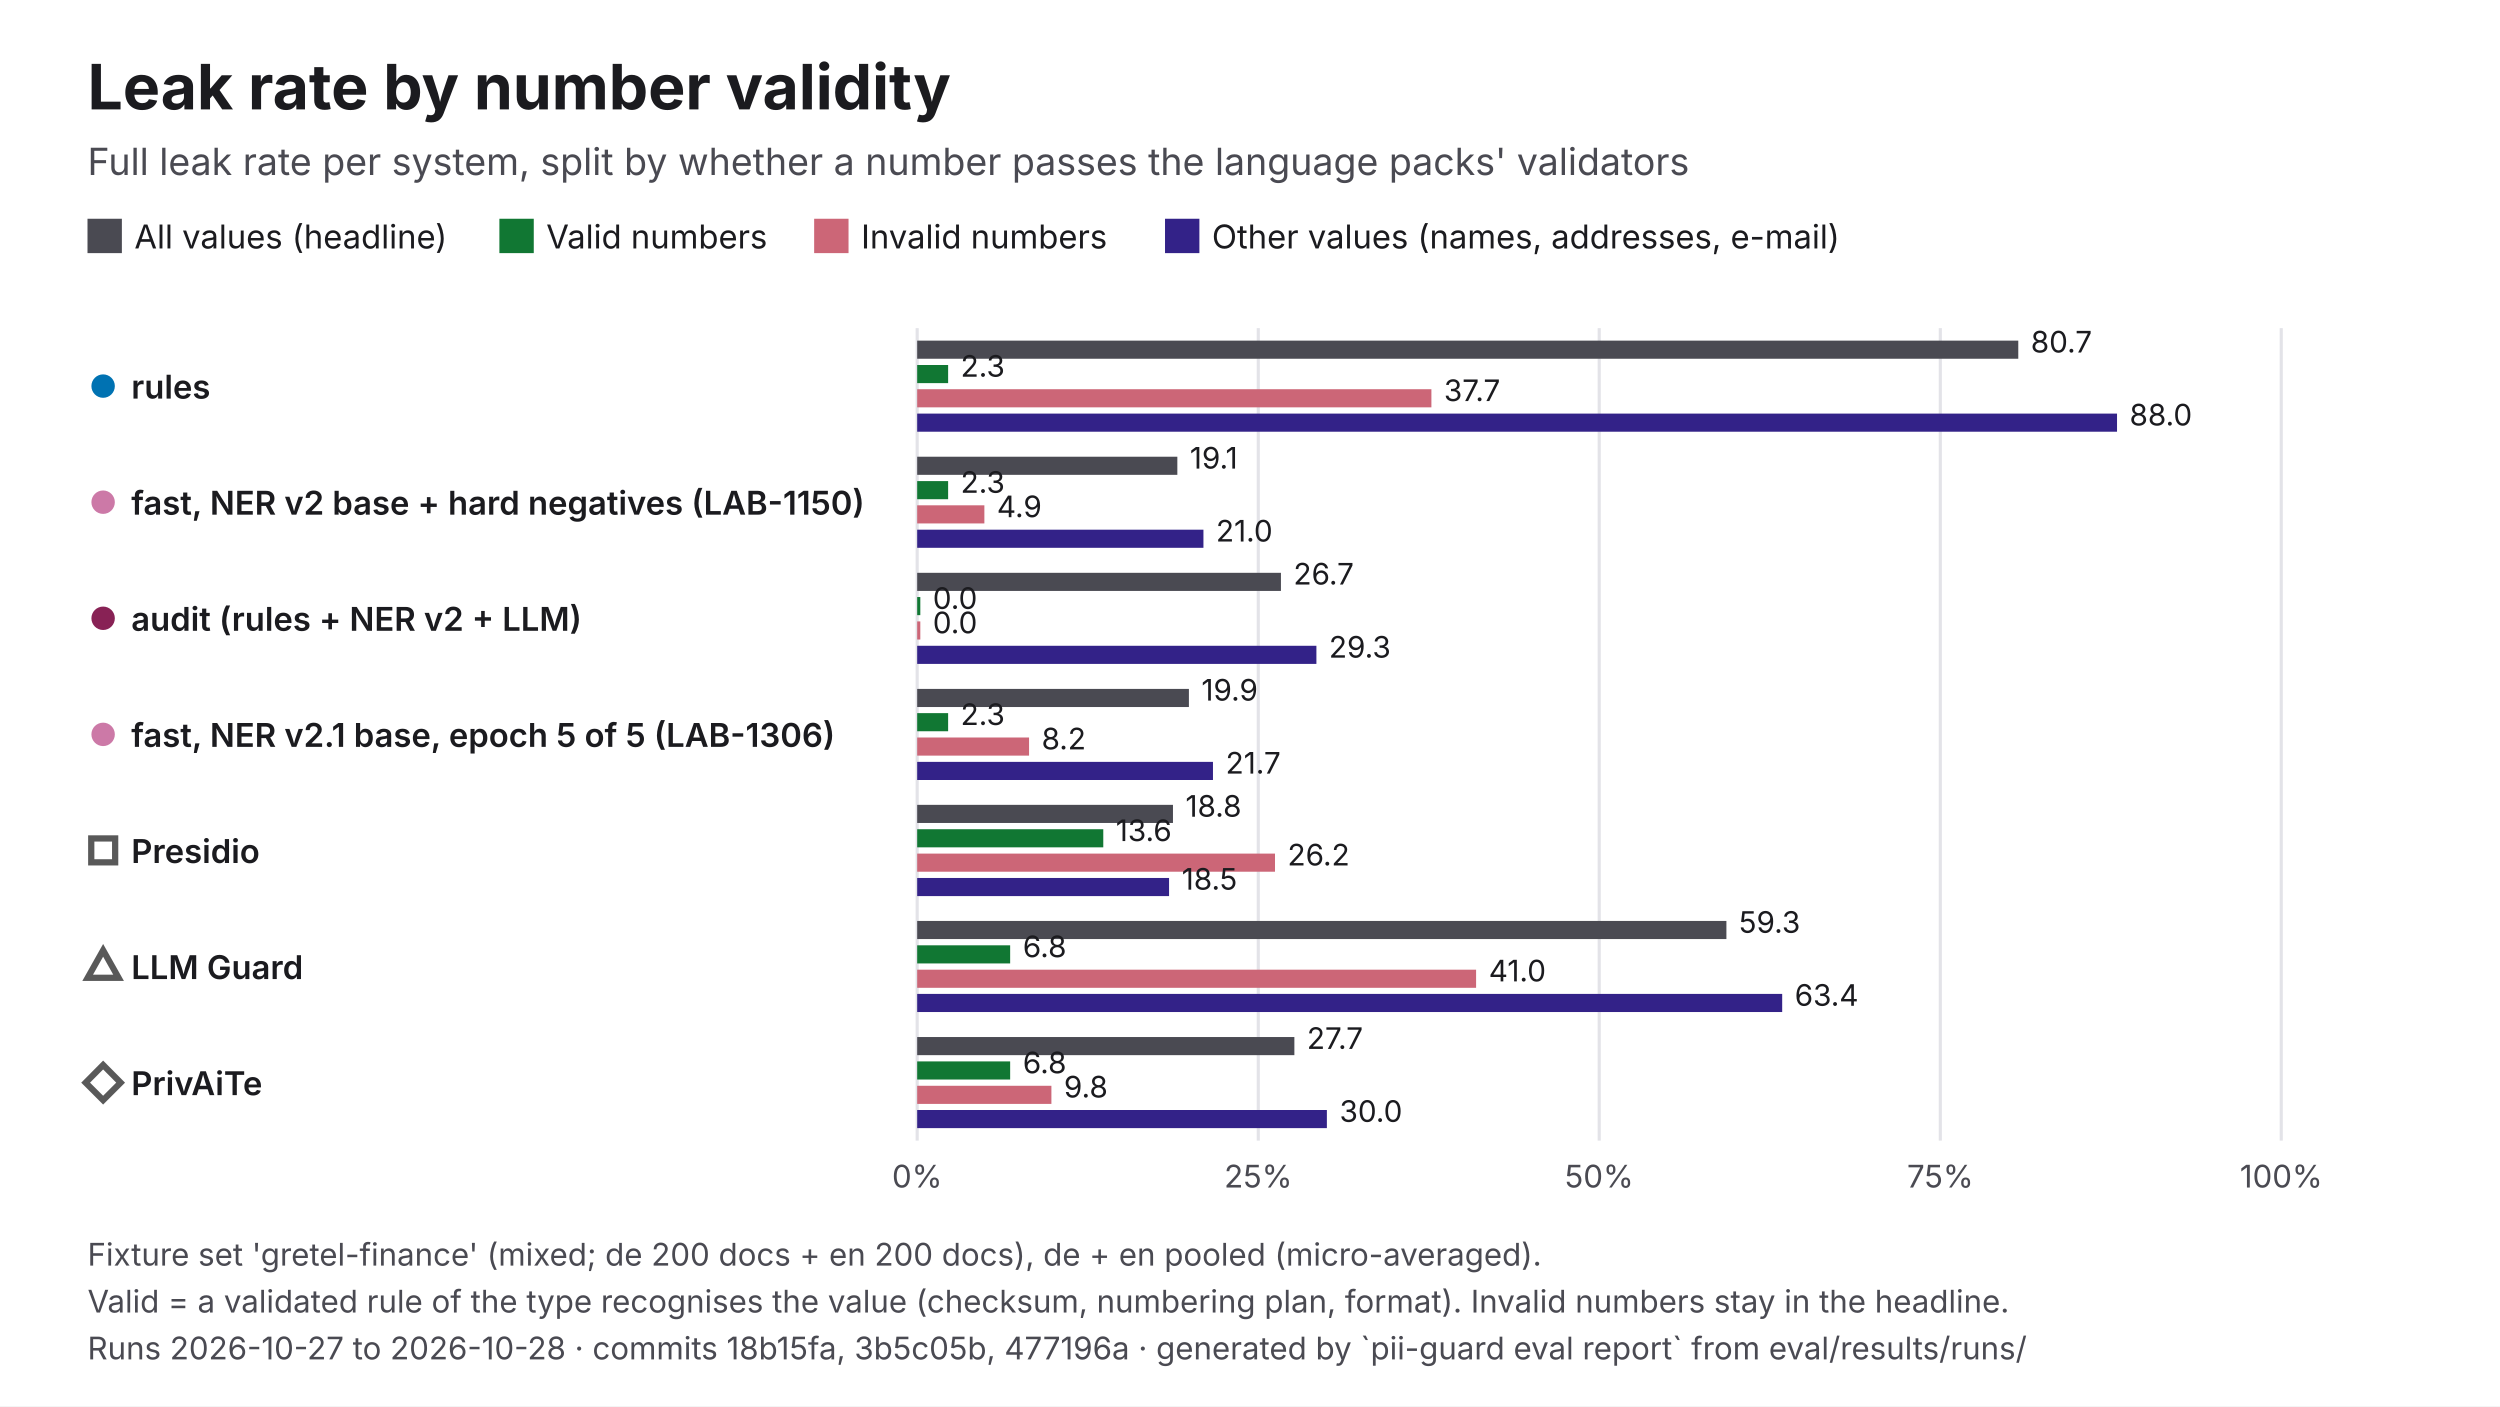
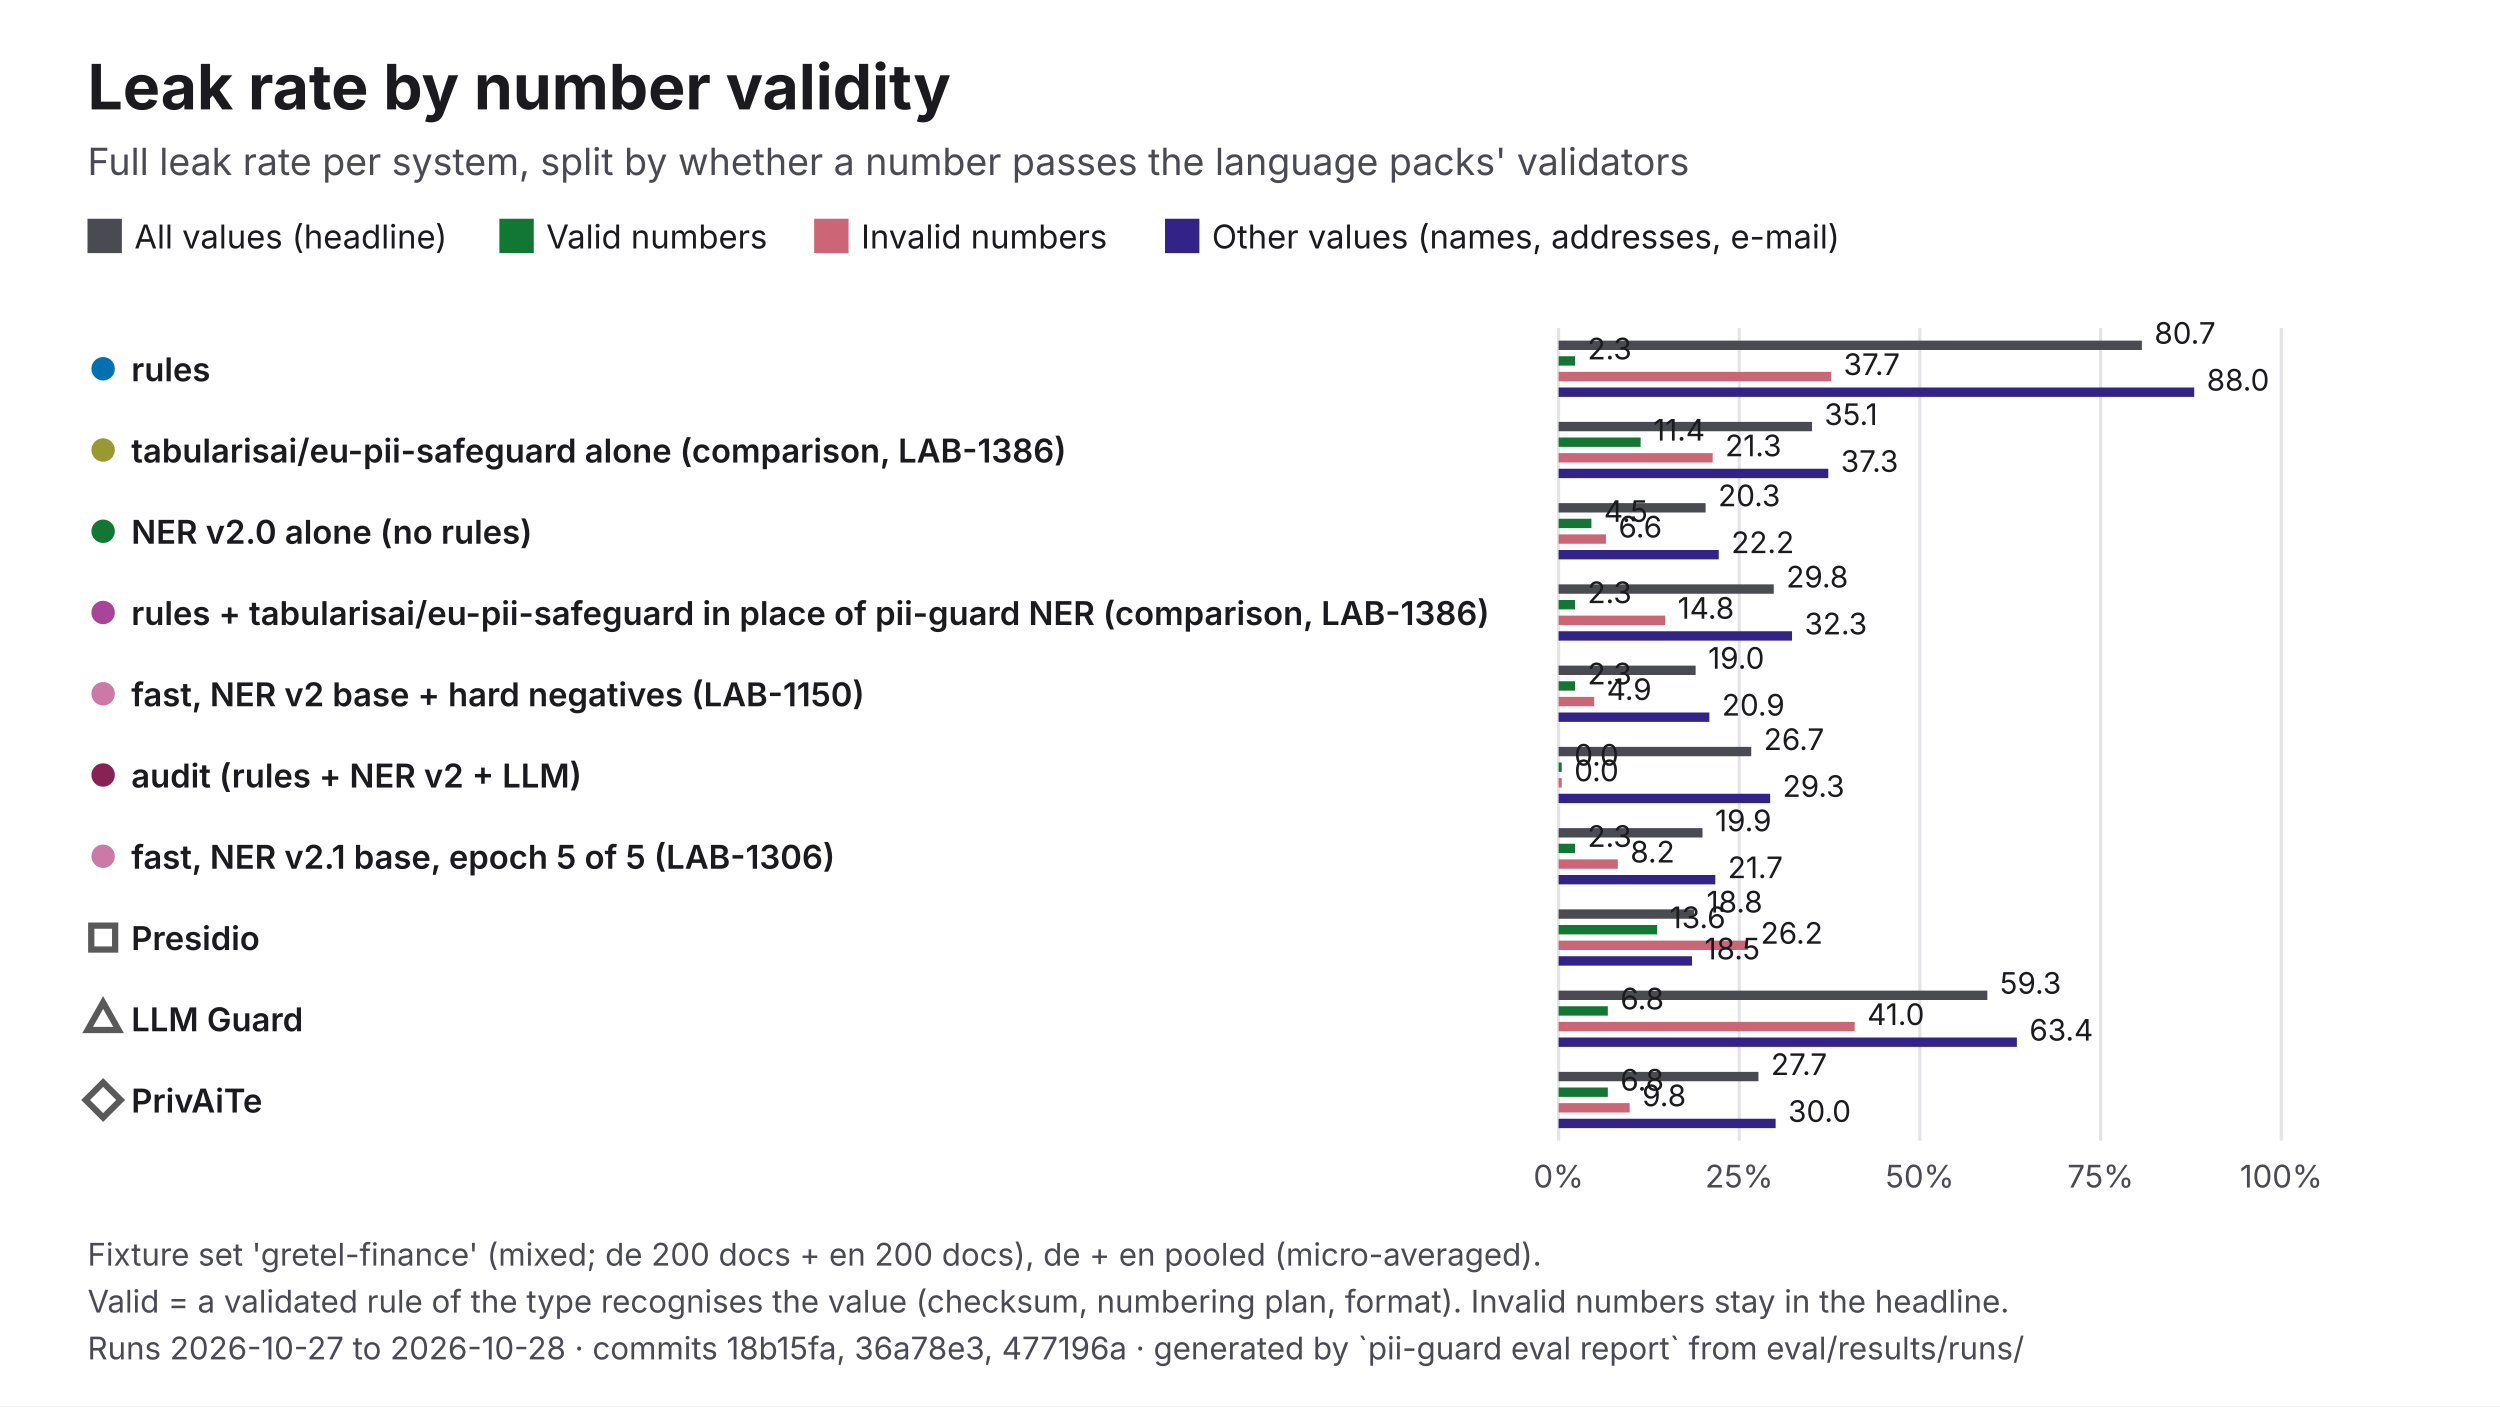
<svg xmlns="http://www.w3.org/2000/svg" viewBox="0 0 1600 900" width="1600" height="900" role="img" aria-labelledby="t d" font-family="Inter, 'Helvetica Neue', Helvetica, Arial, sans-serif">
  <rect width="1600" height="900" fill="#FFFFFF" />
  <text x="56" y="70" font-size="40" fill="#1B1B1F" font-weight="700">Leak rate by number validity</text>
  <text x="56" y="112" font-size="24" fill="#4A4A52">Full leak rate per system, split by whether a number passes the language packs' validators</text>
  <rect x="56" y="140" width="22" height="22" fill="#4A4A52" />
  <text x="86" y="159" font-size="21" fill="#1B1B1F">All values (headline)</text>
  <rect x="319.61" y="140" width="22" height="22" fill="#117733" />
  <text x="349.6" y="159" font-size="21" fill="#1B1B1F">Valid numbers</text>
  <rect x="521.06" y="140" width="22" height="22" fill="#CC6677" />
  <text x="551.1" y="159" font-size="21" fill="#1B1B1F">Invalid numbers</text>
  <rect x="745.61" y="140" width="22" height="22" fill="#332288" />
  <text x="775.6" y="159" font-size="21" fill="#1B1B1F">Other values (names, addresses, e-mail)</text>
-   <line x1="587" y1="210" x2="587" y2="730" stroke="#E3E3E8" stroke-width="2" />
-   <text x="587" y="760" font-size="20" fill="#4A4A52" text-anchor="middle">0%</text>
-   <line x1="805.3" y1="210" x2="805.3" y2="730" stroke="#E3E3E8" stroke-width="2" />
-   <text x="805.3" y="760" font-size="20" fill="#4A4A52" text-anchor="middle">25%</text>
-   <line x1="1023.5" y1="210" x2="1023.5" y2="730" stroke="#E3E3E8" stroke-width="2" />
-   <text x="1023.5" y="760" font-size="20" fill="#4A4A52" text-anchor="middle">50%</text>
-   <line x1="1241.8" y1="210" x2="1241.8" y2="730" stroke="#E3E3E8" stroke-width="2" />
-   <text x="1241.8" y="760" font-size="20" fill="#4A4A52" text-anchor="middle">75%</text>
+   <line x1="997.5" y1="210" x2="997.5" y2="730" stroke="#E3E3E8" stroke-width="2" />
+   <text x="997.5" y="760" font-size="20" fill="#4A4A52" text-anchor="middle">0%</text>
+   <line x1="1113.1" y1="210" x2="1113.1" y2="730" stroke="#E3E3E8" stroke-width="2" />
+   <text x="1113.1" y="760" font-size="20" fill="#4A4A52" text-anchor="middle">25%</text>
+   <line x1="1228.7" y1="210" x2="1228.7" y2="730" stroke="#E3E3E8" stroke-width="2" />
+   <text x="1228.7" y="760" font-size="20" fill="#4A4A52" text-anchor="middle">50%</text>
+   <line x1="1344.4" y1="210" x2="1344.4" y2="730" stroke="#E3E3E8" stroke-width="2" />
+   <text x="1344.4" y="760" font-size="20" fill="#4A4A52" text-anchor="middle">75%</text>
  <line x1="1460" y1="210" x2="1460" y2="730" stroke="#E3E3E8" stroke-width="2" />
  <text x="1460" y="760" font-size="20" fill="#4A4A52" text-anchor="middle">100%</text>
-   <circle cx="66" cy="247.1" r="9" fill="#0072B2" stroke="#FFFFFF" stroke-width="3" />
-   <text x="84" y="255.1" font-size="21" fill="#1B1B1F" font-weight="600">rules</text>
-   <rect x="587" y="218" width="704.7" height="11.6" fill="#4A4A52" />
-   <text x="1299.7" y="225.6" font-size="19" fill="#1B1B1F">80.7</text>
-   <rect x="587" y="233.6" width="19.8" height="11.6" fill="#117733" />
-   <text x="614.8" y="241.1" font-size="19" fill="#1B1B1F">2.3</text>
-   <rect x="587" y="249.1" width="329.1" height="11.6" fill="#CC6677" />
-   <text x="924.1" y="256.7" font-size="19" fill="#1B1B1F">37.7</text>
-   <rect x="587" y="264.7" width="767.9" height="11.6" fill="#332288" />
-   <text x="1362.9" y="272.3" font-size="19" fill="#1B1B1F">88.0</text>
-   <circle cx="66" cy="321.4" r="9" fill="#CC79A7" stroke="#FFFFFF" stroke-width="3" />
-   <text x="84" y="329.4" font-size="21" fill="#1B1B1F" font-weight="600">fast, NER v2 base + hard negatives (LAB-1150)</text>
-   <rect x="587" y="292.3" width="166.5" height="11.6" fill="#4A4A52" />
-   <text x="761.5" y="299.9" font-size="19" fill="#1B1B1F">19.1</text>
-   <rect x="587" y="307.9" width="19.8" height="11.6" fill="#117733" />
-   <text x="614.8" y="315.4" font-size="19" fill="#1B1B1F">2.3</text>
-   <rect x="587" y="323.4" width="43" height="11.6" fill="#CC6677" />
-   <text x="638" y="331" font-size="19" fill="#1B1B1F">4.9</text>
-   <rect x="587" y="339" width="183.2" height="11.6" fill="#332288" />
-   <text x="778.2" y="346.6" font-size="19" fill="#1B1B1F">21.0</text>
-   <circle cx="66" cy="395.7" r="9" fill="#882255" stroke="#FFFFFF" stroke-width="3" />
-   <text x="84" y="403.7" font-size="21" fill="#1B1B1F" font-weight="600">audit (rules + NER v2 + LLM)</text>
-   <rect x="587" y="366.6" width="232.8" height="11.6" fill="#4A4A52" />
-   <text x="827.8" y="374.1" font-size="19" fill="#1B1B1F">26.7</text>
-   <rect x="587" y="382.1" width="2" height="11.6" fill="#117733" />
-   <text x="597" y="389.7" font-size="19" fill="#1B1B1F">0.0</text>
-   <rect x="587" y="397.7" width="2" height="11.6" fill="#CC6677" />
-   <text x="597" y="405.3" font-size="19" fill="#1B1B1F">0.0</text>
-   <rect x="587" y="413.3" width="255.5" height="11.6" fill="#332288" />
-   <text x="850.5" y="420.9" font-size="19" fill="#1B1B1F">29.3</text>
-   <circle cx="66" cy="470" r="9" fill="#CC79A7" stroke="#FFFFFF" stroke-width="3" />
-   <text x="84" y="478" font-size="21" fill="#1B1B1F" font-weight="600">fast, NER v2.1 base, epoch 5 of 5 (LAB-1306)</text>
-   <rect x="587" y="440.9" width="173.9" height="11.6" fill="#4A4A52" />
-   <text x="768.9" y="448.4" font-size="19" fill="#1B1B1F">19.9</text>
-   <rect x="587" y="456.4" width="19.8" height="11.6" fill="#117733" />
-   <text x="614.8" y="464" font-size="19" fill="#1B1B1F">2.3</text>
-   <rect x="587" y="472" width="71.6" height="11.6" fill="#CC6677" />
-   <text x="666.6" y="479.6" font-size="19" fill="#1B1B1F">8.2</text>
-   <rect x="587" y="487.6" width="189.3" height="11.6" fill="#332288" />
-   <text x="784.4" y="495.1" font-size="19" fill="#1B1B1F">21.7</text>
-   <rect x="58.4" y="536.6" width="15.3" height="15.3" fill="#FFFFFF" stroke="#595959" stroke-width="4" />
-   <text x="84" y="552.3" font-size="21" fill="#1B1B1F" font-weight="600">Presidio</text>
-   <rect x="587" y="515.1" width="163.7" height="11.6" fill="#4A4A52" />
-   <text x="758.7" y="522.7" font-size="19" fill="#1B1B1F">18.8</text>
-   <rect x="587" y="530.7" width="119.1" height="11.6" fill="#117733" />
-   <text x="714.1" y="538.3" font-size="19" fill="#1B1B1F">13.6</text>
-   <rect x="587" y="546.3" width="229" height="11.6" fill="#CC6677" />
-   <text x="824" y="553.9" font-size="19" fill="#1B1B1F">26.2</text>
-   <rect x="587" y="561.9" width="161.2" height="11.6" fill="#332288" />
-   <text x="756.3" y="569.4" font-size="19" fill="#1B1B1F">18.5</text>
-   <polygon points="66,608.2 75.9,625.8 56.1,625.8" fill="#FFFFFF" stroke="#595959" stroke-width="4" />
-   <text x="84" y="626.6" font-size="21" fill="#1B1B1F" font-weight="600">LLM Guard</text>
-   <rect x="587" y="589.4" width="517.9" height="11.6" fill="#4A4A52" />
-   <text x="1112.9" y="597" font-size="19" fill="#1B1B1F">59.3</text>
-   <rect x="587" y="605" width="59.5" height="11.6" fill="#117733" />
-   <text x="654.6" y="612.6" font-size="19" fill="#1B1B1F">6.8</text>
-   <rect x="587" y="620.6" width="357.7" height="11.6" fill="#CC6677" />
-   <text x="952.8" y="628.1" font-size="19" fill="#1B1B1F">41.0</text>
-   <rect x="587" y="636.1" width="553.6" height="11.6" fill="#332288" />
-   <text x="1148.6" y="643.7" font-size="19" fill="#1B1B1F">63.4</text>
-   <polygon points="66,681.6 77.2,692.9 66,704.1 54.8,692.9" fill="#FFFFFF" stroke="#595959" stroke-width="4" />
-   <text x="84" y="700.9" font-size="21" fill="#1B1B1F" font-weight="600">PrivAiTe</text>
-   <rect x="587" y="663.7" width="241.4" height="11.6" fill="#4A4A52" />
-   <text x="836.4" y="671.3" font-size="19" fill="#1B1B1F">27.7</text>
-   <rect x="587" y="679.3" width="59.5" height="11.6" fill="#117733" />
-   <text x="654.6" y="686.9" font-size="19" fill="#1B1B1F">6.8</text>
-   <rect x="587" y="694.9" width="85.9" height="11.6" fill="#CC6677" />
-   <text x="680.9" y="702.4" font-size="19" fill="#1B1B1F">9.8</text>
-   <rect x="587" y="710.4" width="262.2" height="11.6" fill="#332288" />
-   <text x="857.3" y="718" font-size="19" fill="#1B1B1F">30.0</text>
+   <circle cx="66" cy="236" r="9" fill="#0072B2" stroke="#FFFFFF" stroke-width="3" />
+   <text x="84" y="244" font-size="21" fill="#1B1B1F" font-weight="600">rules</text>
+   <rect x="997.5" y="218" width="373.3" height="6" fill="#4A4A52" />
+   <text x="1378.8" y="220" font-size="19" fill="#1B1B1F">80.7</text>
+   <rect x="997.5" y="228" width="10.5" height="6" fill="#117733" />
+   <text x="1016" y="230" font-size="19" fill="#1B1B1F">2.3</text>
+   <rect x="997.5" y="238" width="174.4" height="6" fill="#CC6677" />
+   <text x="1179.9" y="240" font-size="19" fill="#1B1B1F">37.7</text>
+   <rect x="997.5" y="248" width="406.8" height="6" fill="#332288" />
+   <text x="1412.3" y="250" font-size="19" fill="#1B1B1F">88.0</text>
+   <circle cx="66" cy="288" r="9" fill="#999933" stroke="#FFFFFF" stroke-width="3" />
+   <text x="84" y="296" font-size="21" fill="#1B1B1F" font-weight="600">tabularisai/eu-pii-safeguard alone (comparison, LAB-1386)</text>
+   <rect x="997.5" y="270" width="162.2" height="6" fill="#4A4A52" />
+   <text x="1167.6" y="272" font-size="19" fill="#1B1B1F">35.1</text>
+   <rect x="997.5" y="280" width="52.5" height="6" fill="#117733" />
+   <text x="1058" y="282" font-size="19" fill="#1B1B1F">11.4</text>
+   <rect x="997.5" y="290" width="98.6" height="6" fill="#CC6677" />
+   <text x="1104.1" y="292" font-size="19" fill="#1B1B1F">21.3</text>
+   <rect x="997.5" y="300" width="172.6" height="6" fill="#332288" />
+   <text x="1178.1" y="302" font-size="19" fill="#1B1B1F">37.3</text>
+   <circle cx="66" cy="340" r="9" fill="#117733" stroke="#FFFFFF" stroke-width="3" />
+   <text x="84" y="348" font-size="21" fill="#1B1B1F" font-weight="600">NER v2.0 alone (no rules)</text>
+   <rect x="997.5" y="322" width="94.1" height="6" fill="#4A4A52" />
+   <text x="1099.6" y="324" font-size="19" fill="#1B1B1F">20.3</text>
+   <rect x="997.5" y="332" width="21" height="6" fill="#117733" />
+   <text x="1026.5" y="334" font-size="19" fill="#1B1B1F">4.5</text>
+   <rect x="997.5" y="342" width="30.3" height="6" fill="#CC6677" />
+   <text x="1035.8" y="344" font-size="19" fill="#1B1B1F">6.6</text>
+   <rect x="997.5" y="352" width="102.5" height="6" fill="#332288" />
+   <text x="1108" y="354" font-size="19" fill="#1B1B1F">22.2</text>
+   <circle cx="66" cy="392" r="9" fill="#AA4499" stroke="#FFFFFF" stroke-width="3" />
+   <text x="84" y="400" font-size="21" fill="#1B1B1F" font-weight="600">rules + tabularisai/eu-pii-safeguard in place of pii-guard NER (comparison, LAB-1386)</text>
+   <rect x="997.5" y="374" width="137.7" height="6" fill="#4A4A52" />
+   <text x="1143.2" y="376" font-size="19" fill="#1B1B1F">29.8</text>
+   <rect x="997.5" y="384" width="10.5" height="6" fill="#117733" />
+   <text x="1016" y="386" font-size="19" fill="#1B1B1F">2.3</text>
+   <rect x="997.5" y="394" width="68.2" height="6" fill="#CC6677" />
+   <text x="1073.7" y="396" font-size="19" fill="#1B1B1F">14.8</text>
+   <rect x="997.5" y="404" width="149.4" height="6" fill="#332288" />
+   <text x="1154.9" y="406" font-size="19" fill="#1B1B1F">32.3</text>
+   <circle cx="66" cy="444" r="9" fill="#CC79A7" stroke="#FFFFFF" stroke-width="3" />
+   <text x="84" y="452" font-size="21" fill="#1B1B1F" font-weight="600">fast, NER v2 base + hard negatives (LAB-1150)</text>
+   <rect x="997.5" y="426" width="87.7" height="6" fill="#4A4A52" />
+   <text x="1093.2" y="428" font-size="19" fill="#1B1B1F">19.0</text>
+   <rect x="997.5" y="436" width="10.5" height="6" fill="#117733" />
+   <text x="1016" y="438" font-size="19" fill="#1B1B1F">2.3</text>
+   <rect x="997.5" y="446" width="22.8" height="6" fill="#CC6677" />
+   <text x="1028.3" y="448" font-size="19" fill="#1B1B1F">4.9</text>
+   <rect x="997.5" y="456" width="96.5" height="6" fill="#332288" />
+   <text x="1102" y="458" font-size="19" fill="#1B1B1F">20.9</text>
+   <circle cx="66" cy="496" r="9" fill="#882255" stroke="#FFFFFF" stroke-width="3" />
+   <text x="84" y="504" font-size="21" fill="#1B1B1F" font-weight="600">audit (rules + NER v2 + LLM)</text>
+   <rect x="997.5" y="478" width="123.3" height="6" fill="#4A4A52" />
+   <text x="1128.8" y="480" font-size="19" fill="#1B1B1F">26.7</text>
+   <rect x="997.5" y="488" width="2" height="6" fill="#117733" />
+   <text x="1007.5" y="490" font-size="19" fill="#1B1B1F">0.0</text>
+   <rect x="997.5" y="498" width="2" height="6" fill="#CC6677" />
+   <text x="1007.5" y="500" font-size="19" fill="#1B1B1F">0.0</text>
+   <rect x="997.5" y="508" width="135.4" height="6" fill="#332288" />
+   <text x="1140.9" y="510" font-size="19" fill="#1B1B1F">29.3</text>
+   <circle cx="66" cy="548" r="9" fill="#CC79A7" stroke="#FFFFFF" stroke-width="3" />
+   <text x="84" y="556" font-size="21" fill="#1B1B1F" font-weight="600">fast, NER v2.1 base, epoch 5 of 5 (LAB-1306)</text>
+   <rect x="997.5" y="530" width="92.1" height="6" fill="#4A4A52" />
+   <text x="1097.6" y="532" font-size="19" fill="#1B1B1F">19.9</text>
+   <rect x="997.5" y="540" width="10.5" height="6" fill="#117733" />
+   <text x="1016" y="542" font-size="19" fill="#1B1B1F">2.3</text>
+   <rect x="997.5" y="550" width="37.9" height="6" fill="#CC6677" />
+   <text x="1043.4" y="552" font-size="19" fill="#1B1B1F">8.2</text>
+   <rect x="997.5" y="560" width="100.3" height="6" fill="#332288" />
+   <text x="1105.8" y="562" font-size="19" fill="#1B1B1F">21.7</text>
+   <rect x="58.4" y="592.4" width="15.3" height="15.3" fill="#FFFFFF" stroke="#595959" stroke-width="4" />
+   <text x="84" y="608" font-size="21" fill="#1B1B1F" font-weight="600">Presidio</text>
+   <rect x="997.5" y="582" width="86.7" height="6" fill="#4A4A52" />
+   <text x="1092.2" y="584" font-size="19" fill="#1B1B1F">18.8</text>
+   <rect x="997.5" y="592" width="63.1" height="6" fill="#117733" />
+   <text x="1068.6" y="594" font-size="19" fill="#1B1B1F">13.6</text>
+   <rect x="997.5" y="602" width="121.3" height="6" fill="#CC6677" />
+   <text x="1126.8" y="604" font-size="19" fill="#1B1B1F">26.2</text>
+   <rect x="997.5" y="612" width="85.4" height="6" fill="#332288" />
+   <text x="1090.9" y="614" font-size="19" fill="#1B1B1F">18.5</text>
+   <polygon points="66,641.6 75.9,659.2 56.1,659.2" fill="#FFFFFF" stroke="#595959" stroke-width="4" />
+   <text x="84" y="660" font-size="21" fill="#1B1B1F" font-weight="600">LLM Guard</text>
+   <rect x="997.5" y="634" width="274.4" height="6" fill="#4A4A52" />
+   <text x="1279.9" y="636" font-size="19" fill="#1B1B1F">59.3</text>
+   <rect x="997.5" y="644" width="31.5" height="6" fill="#117733" />
+   <text x="1037" y="646" font-size="19" fill="#1B1B1F">6.8</text>
+   <rect x="997.5" y="654" width="189.5" height="6" fill="#CC6677" />
+   <text x="1195" y="656" font-size="19" fill="#1B1B1F">41.0</text>
+   <rect x="997.5" y="664" width="293.3" height="6" fill="#332288" />
+   <text x="1298.8" y="666" font-size="19" fill="#1B1B1F">63.4</text>
+   <polygon points="66,692.8 77.2,704 66,715.2 54.8,704" fill="#FFFFFF" stroke="#595959" stroke-width="4" />
+   <text x="84" y="712" font-size="21" fill="#1B1B1F" font-weight="600">PrivAiTe</text>
+   <rect x="997.5" y="686" width="127.9" height="6" fill="#4A4A52" />
+   <text x="1133.4" y="688" font-size="19" fill="#1B1B1F">27.7</text>
+   <rect x="997.5" y="696" width="31.5" height="6" fill="#117733" />
+   <text x="1037" y="698" font-size="19" fill="#1B1B1F">6.8</text>
+   <rect x="997.5" y="706" width="45.5" height="6" fill="#CC6677" />
+   <text x="1051" y="708" font-size="19" fill="#1B1B1F">9.8</text>
+   <rect x="997.5" y="716" width="138.9" height="6" fill="#332288" />
+   <text x="1144.4" y="718" font-size="19" fill="#1B1B1F">30.0</text>
  <text x="56" y="810" font-size="20" fill="#4A4A52">Fixture set 'gretel-finance' (mixed; de 200 docs + en 200 docs), de + en pooled (micro-averaged).</text>
  <text x="56" y="840" font-size="20" fill="#4A4A52">Valid = a validated rule of the type recognises the value (checksum, numbering plan, format). Invalid numbers stay in the headline.</text>
-   <text x="56" y="870" font-size="20" fill="#4A4A52">Runs 2026-10-27 to 2026-10-28 · commits 18b15fa, 3b5c05b, 477196a · generated by `pii-guard eval report` from eval/results/runs/</text>
+   <text x="56" y="870" font-size="20" fill="#4A4A52">Runs 2026-10-27 to 2026-10-28 · commits 18b15fa, 36a78e3, 477196a · generated by `pii-guard eval report` from eval/results/runs/</text>
</svg>
